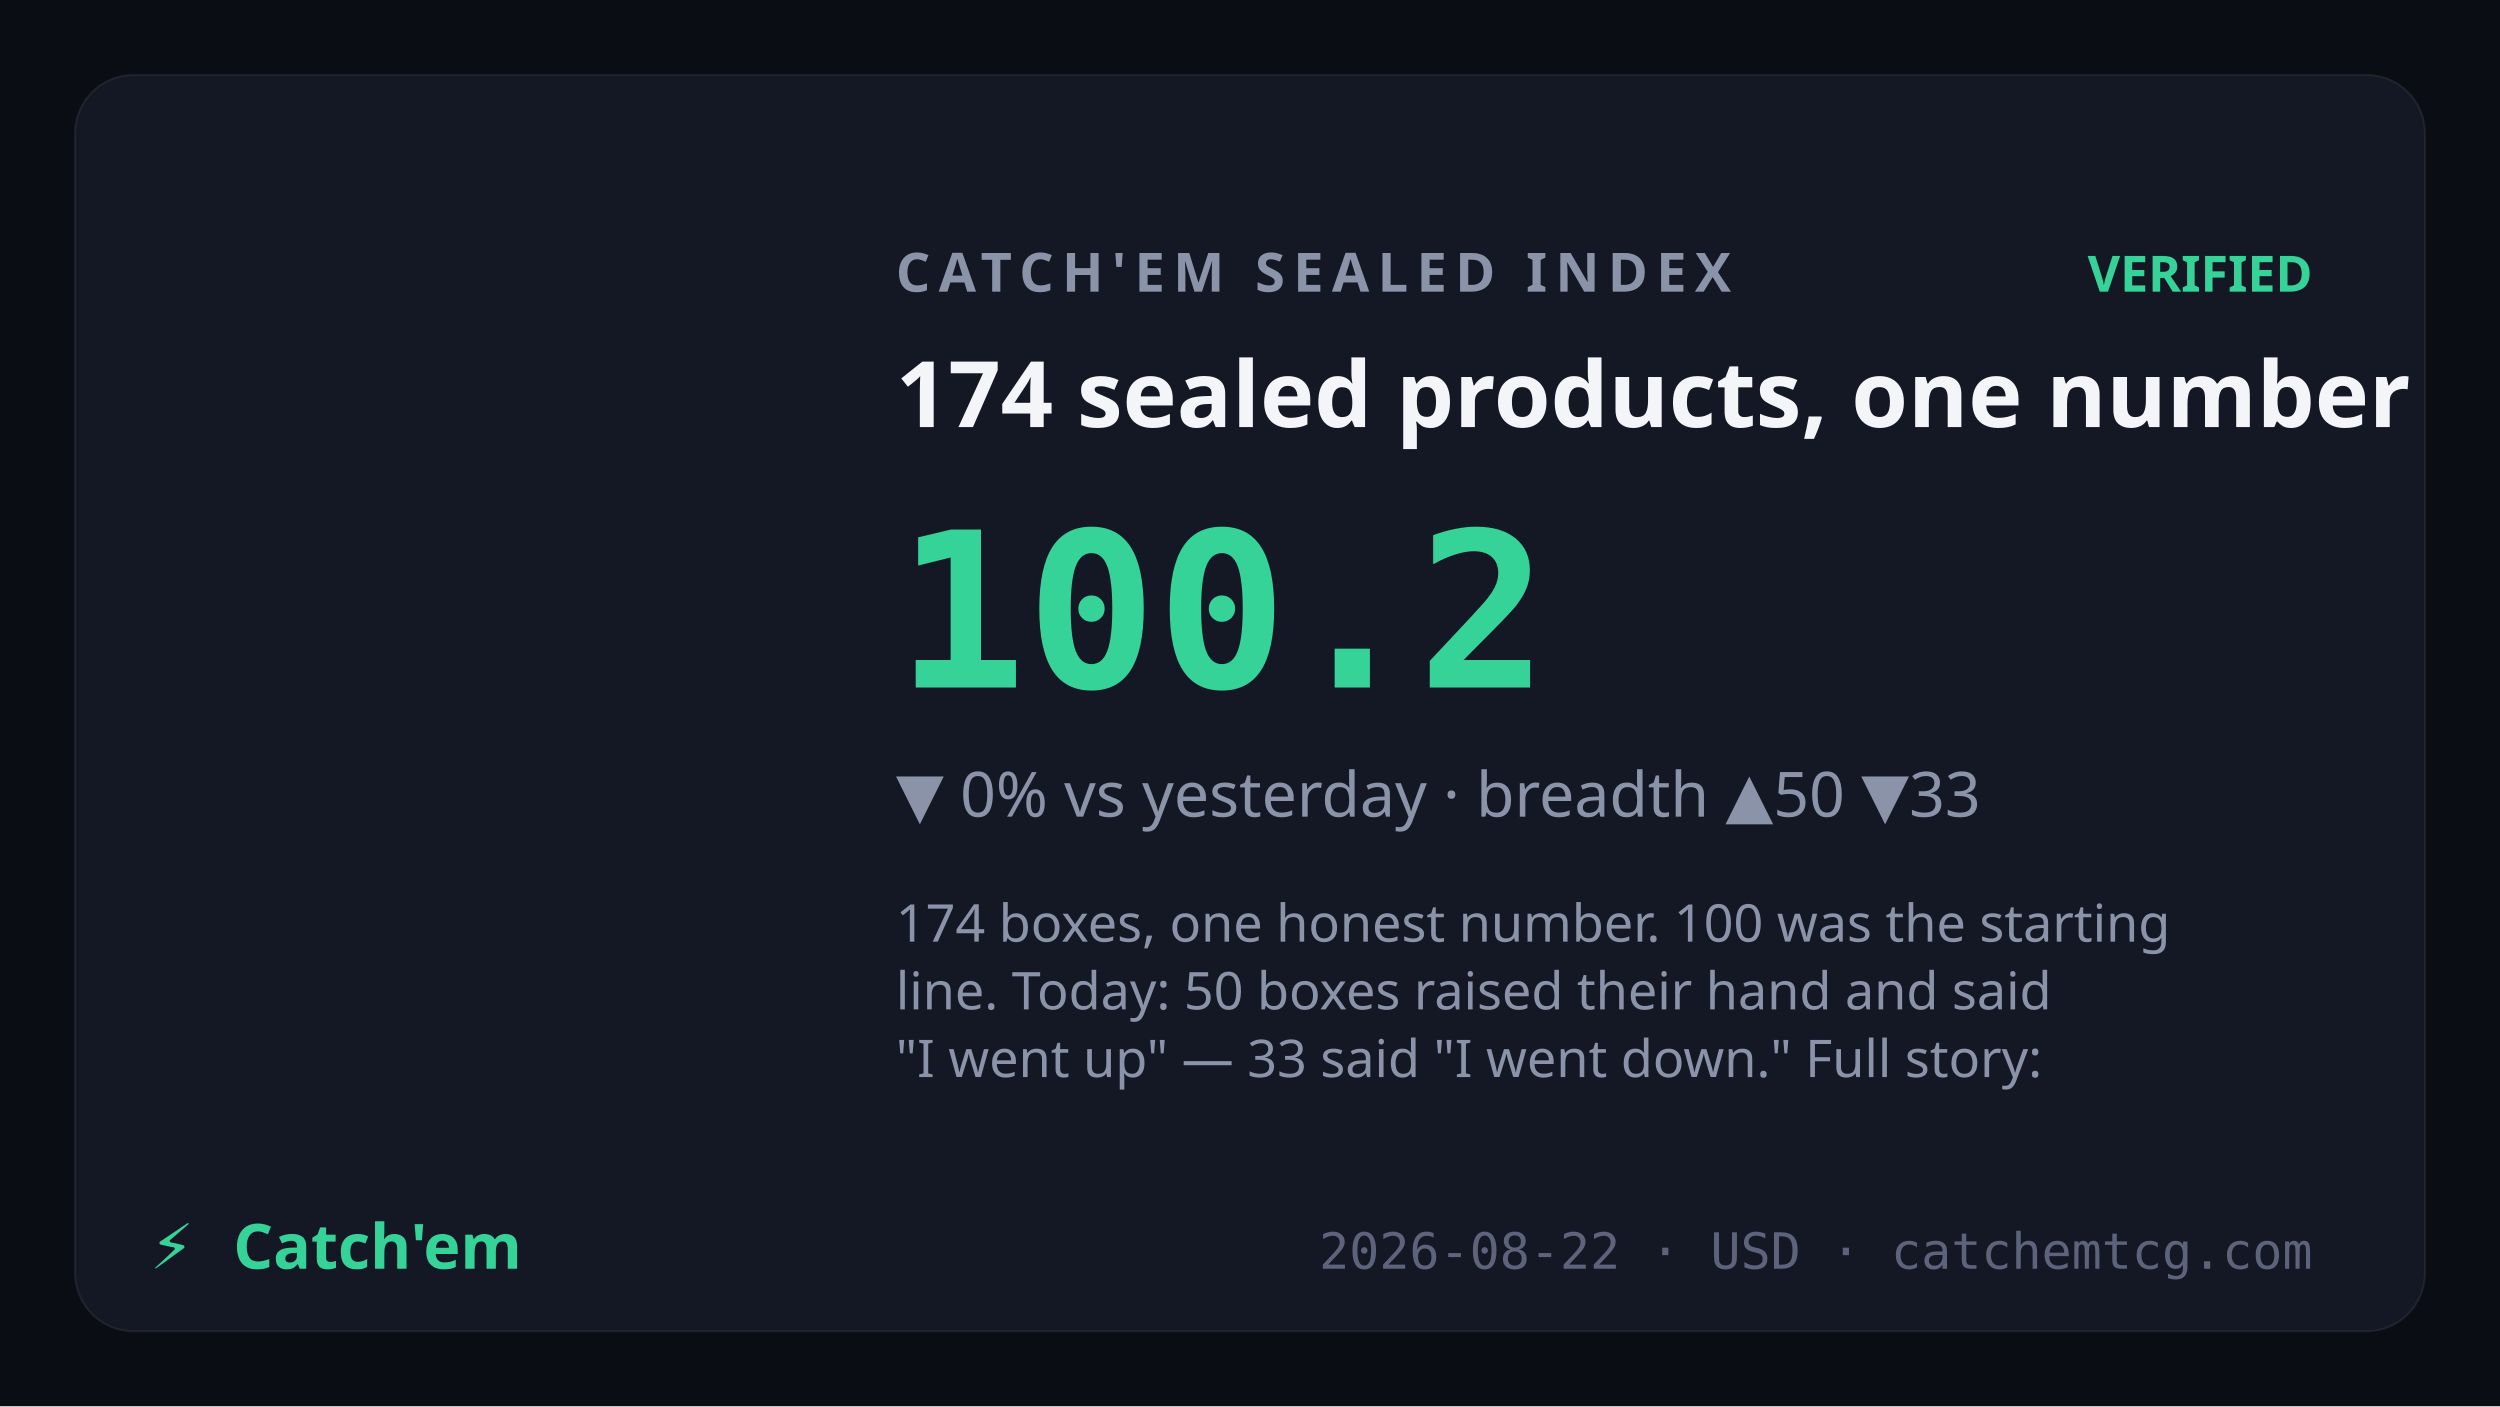
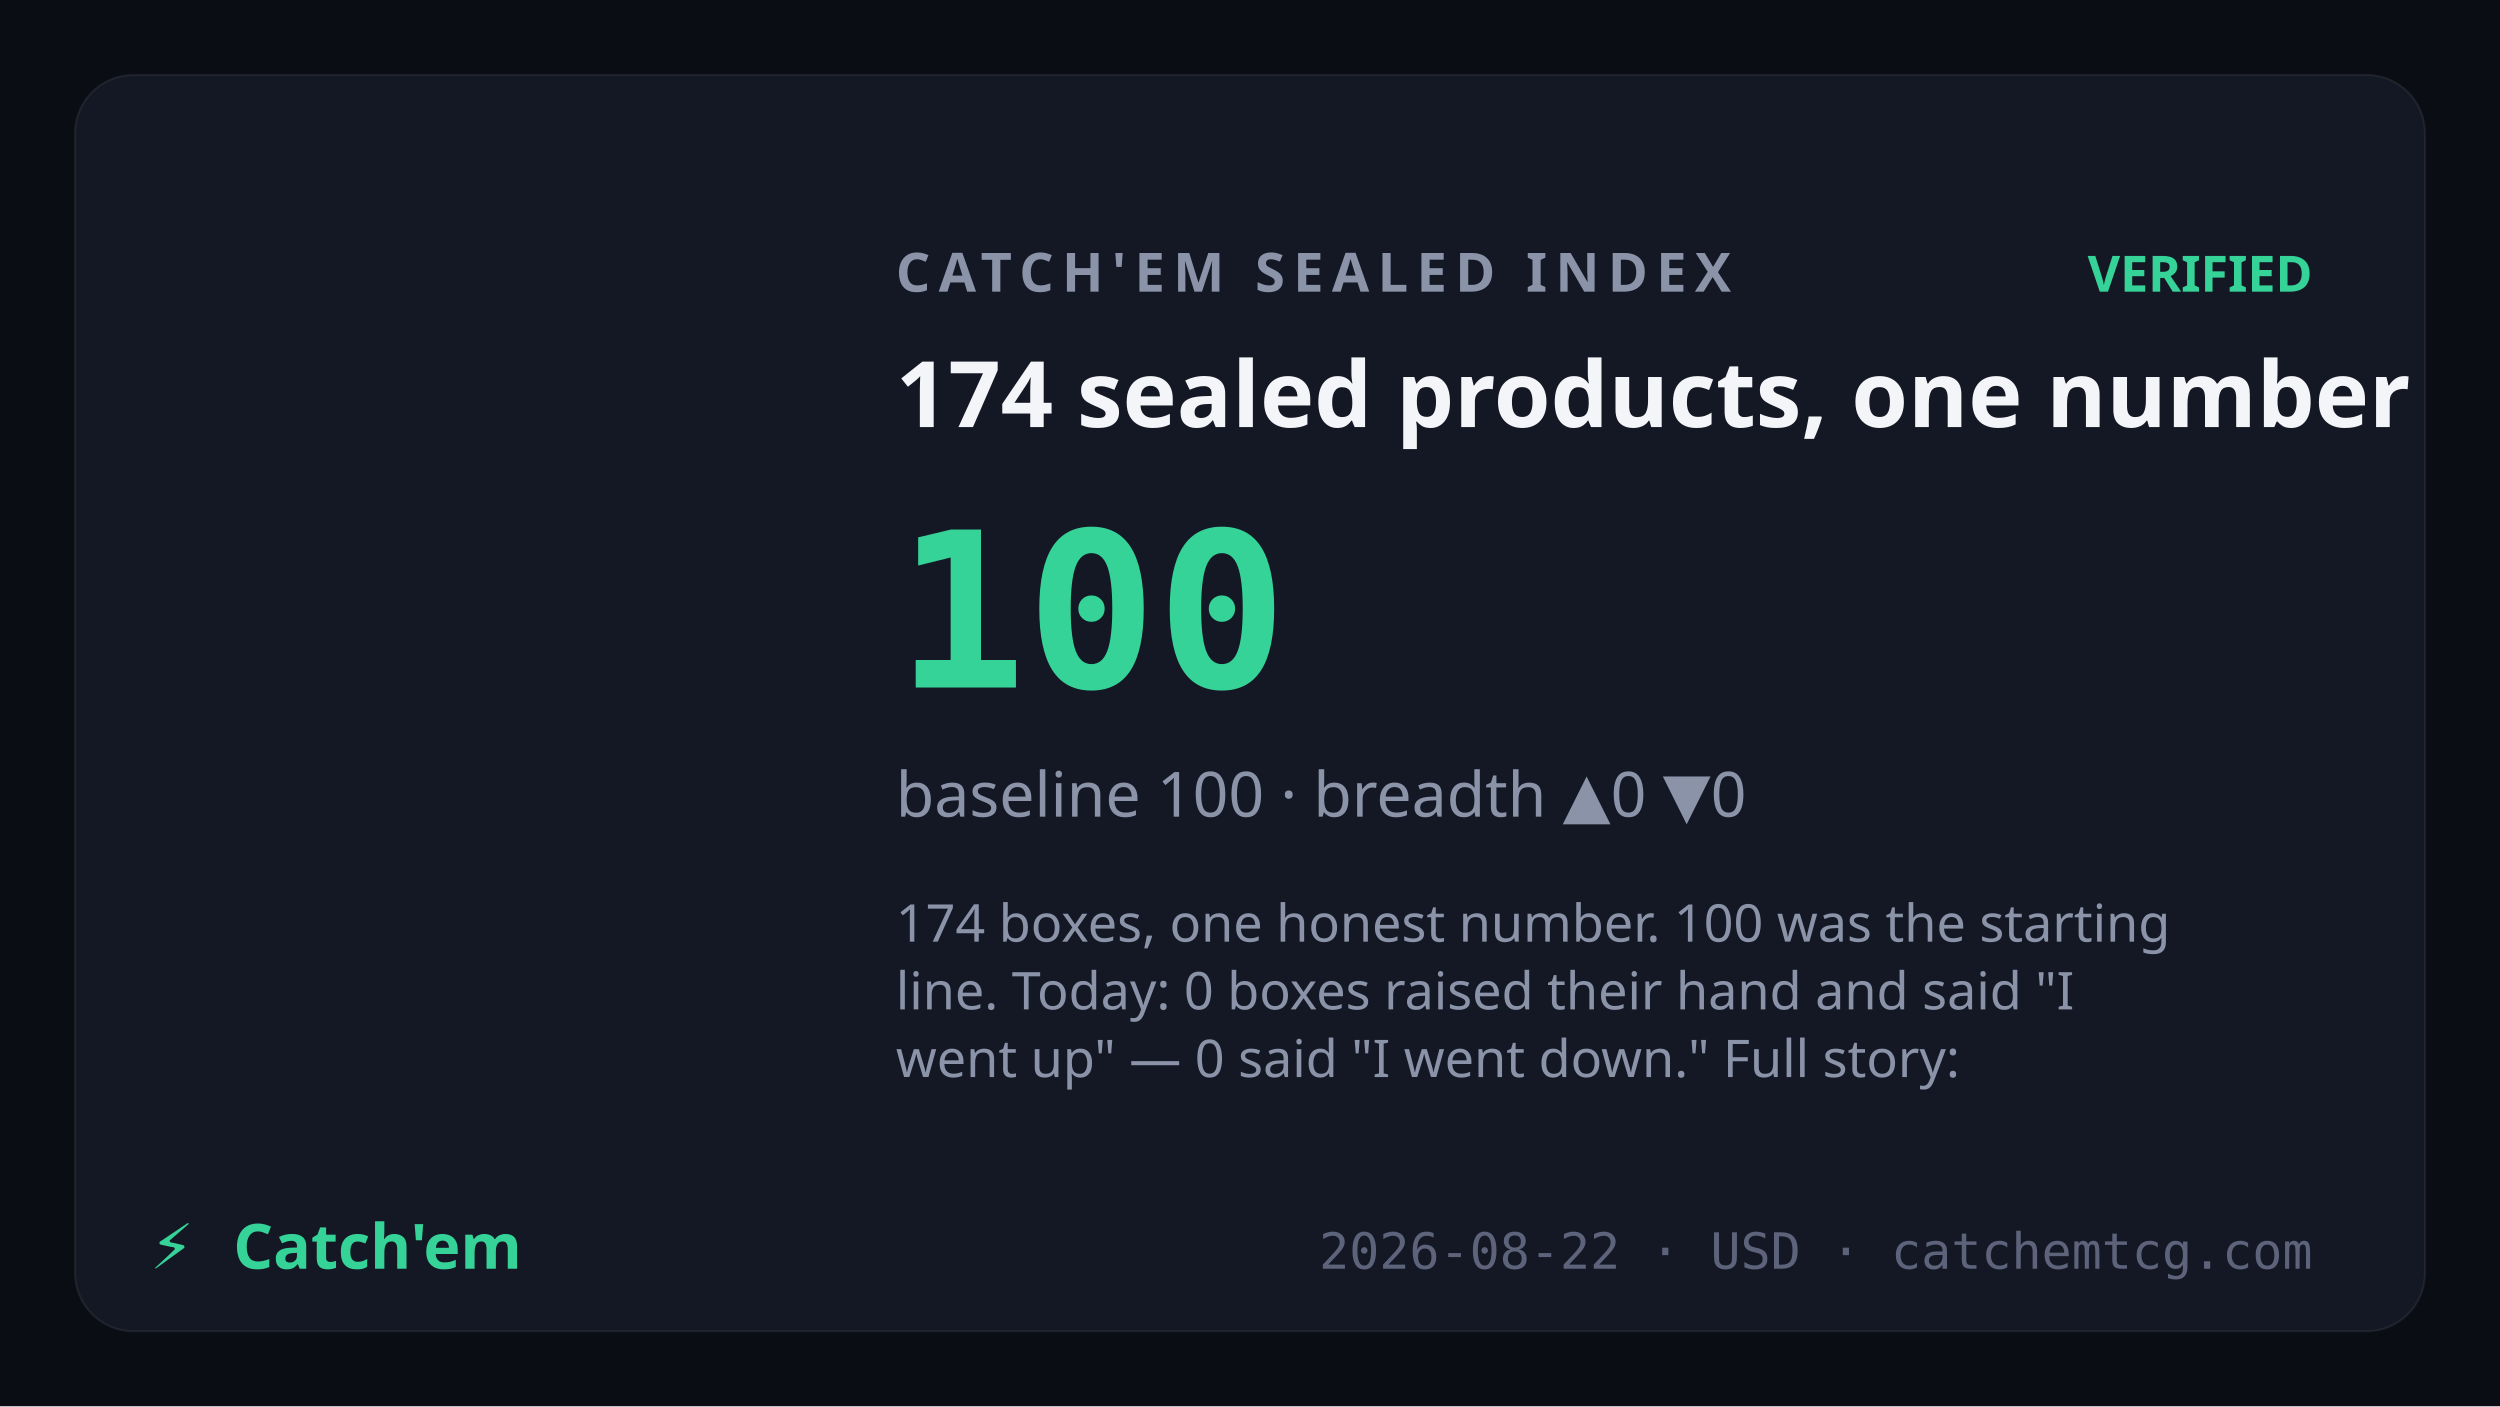
<svg xmlns="http://www.w3.org/2000/svg" viewBox="0 0 1200 675" font-family="Sora,system-ui,sans-serif">
  <rect width="1200" height="675" fill="#0b0d14" />
  <rect x="36" y="36" width="1128" height="603" rx="28" fill="#141824" stroke="rgba(255,255,255,0.07)" />
  <text x="430" y="140" fill="#8a93a8" font-size="26" letter-spacing="4" font-weight="600">CATCH'EM SEALED INDEX</text>
  <text x="1110" y="140" text-anchor="end" fill="#36d399" font-size="24" font-weight="700">VERIFIED</text>
  <text x="430" y="205" fill="#f4f5f8" font-size="44" font-weight="700">174 sealed products, one number</text>
-   <text x="430" y="330" fill="#36d399" font-size="104" font-weight="800" font-family="JetBrains Mono,monospace">100.2</text>
-   <text x="430" y="392" fill="#8a93a8" font-size="30">▼ 0% vs yesterday · breadth ▲50 ▼33</text>
+   <text x="430" y="330" fill="#36d399" font-size="104" font-weight="800" font-family="JetBrains Mono,monospace">100</text>
+   <text x="430" y="392" fill="#8a93a8" font-size="30">baseline 100 · breadth ▲0 ▼0</text>
  <text x="430" y="452" fill="#8a93a8" font-size="25" font-weight="400">
    <tspan x="430" dy="0">174 boxes, one honest number. 100 was the starting</tspan>
-     <tspan x="430" dy="32.5">line. Today: 50 boxes raised their hand and said</tspan>
-     <tspan x="430" dy="32.5">"I went up" — 33 said "I went down." Full story:</tspan>
+     <tspan x="430" dy="32.5">line. Today: 0 boxes raised their hand and said "I</tspan>
+     <tspan x="430" dy="32.5">went up" — 0 said "I went down." Full story:</tspan>
  </text>
  <text x="72" y="609" fill="#36d399" font-size="30" font-weight="800">⚡</text>
  <text x="112" y="609" fill="#36d399" font-size="30" font-weight="800" font-family="Syne,Sora,sans-serif">Catch'em</text>
  <text x="1110" y="609" text-anchor="end" fill="#5c637a" font-size="24" font-family="JetBrains Mono,monospace">2026-08-22 · USD · catchemtcg.com</text>
</svg>
